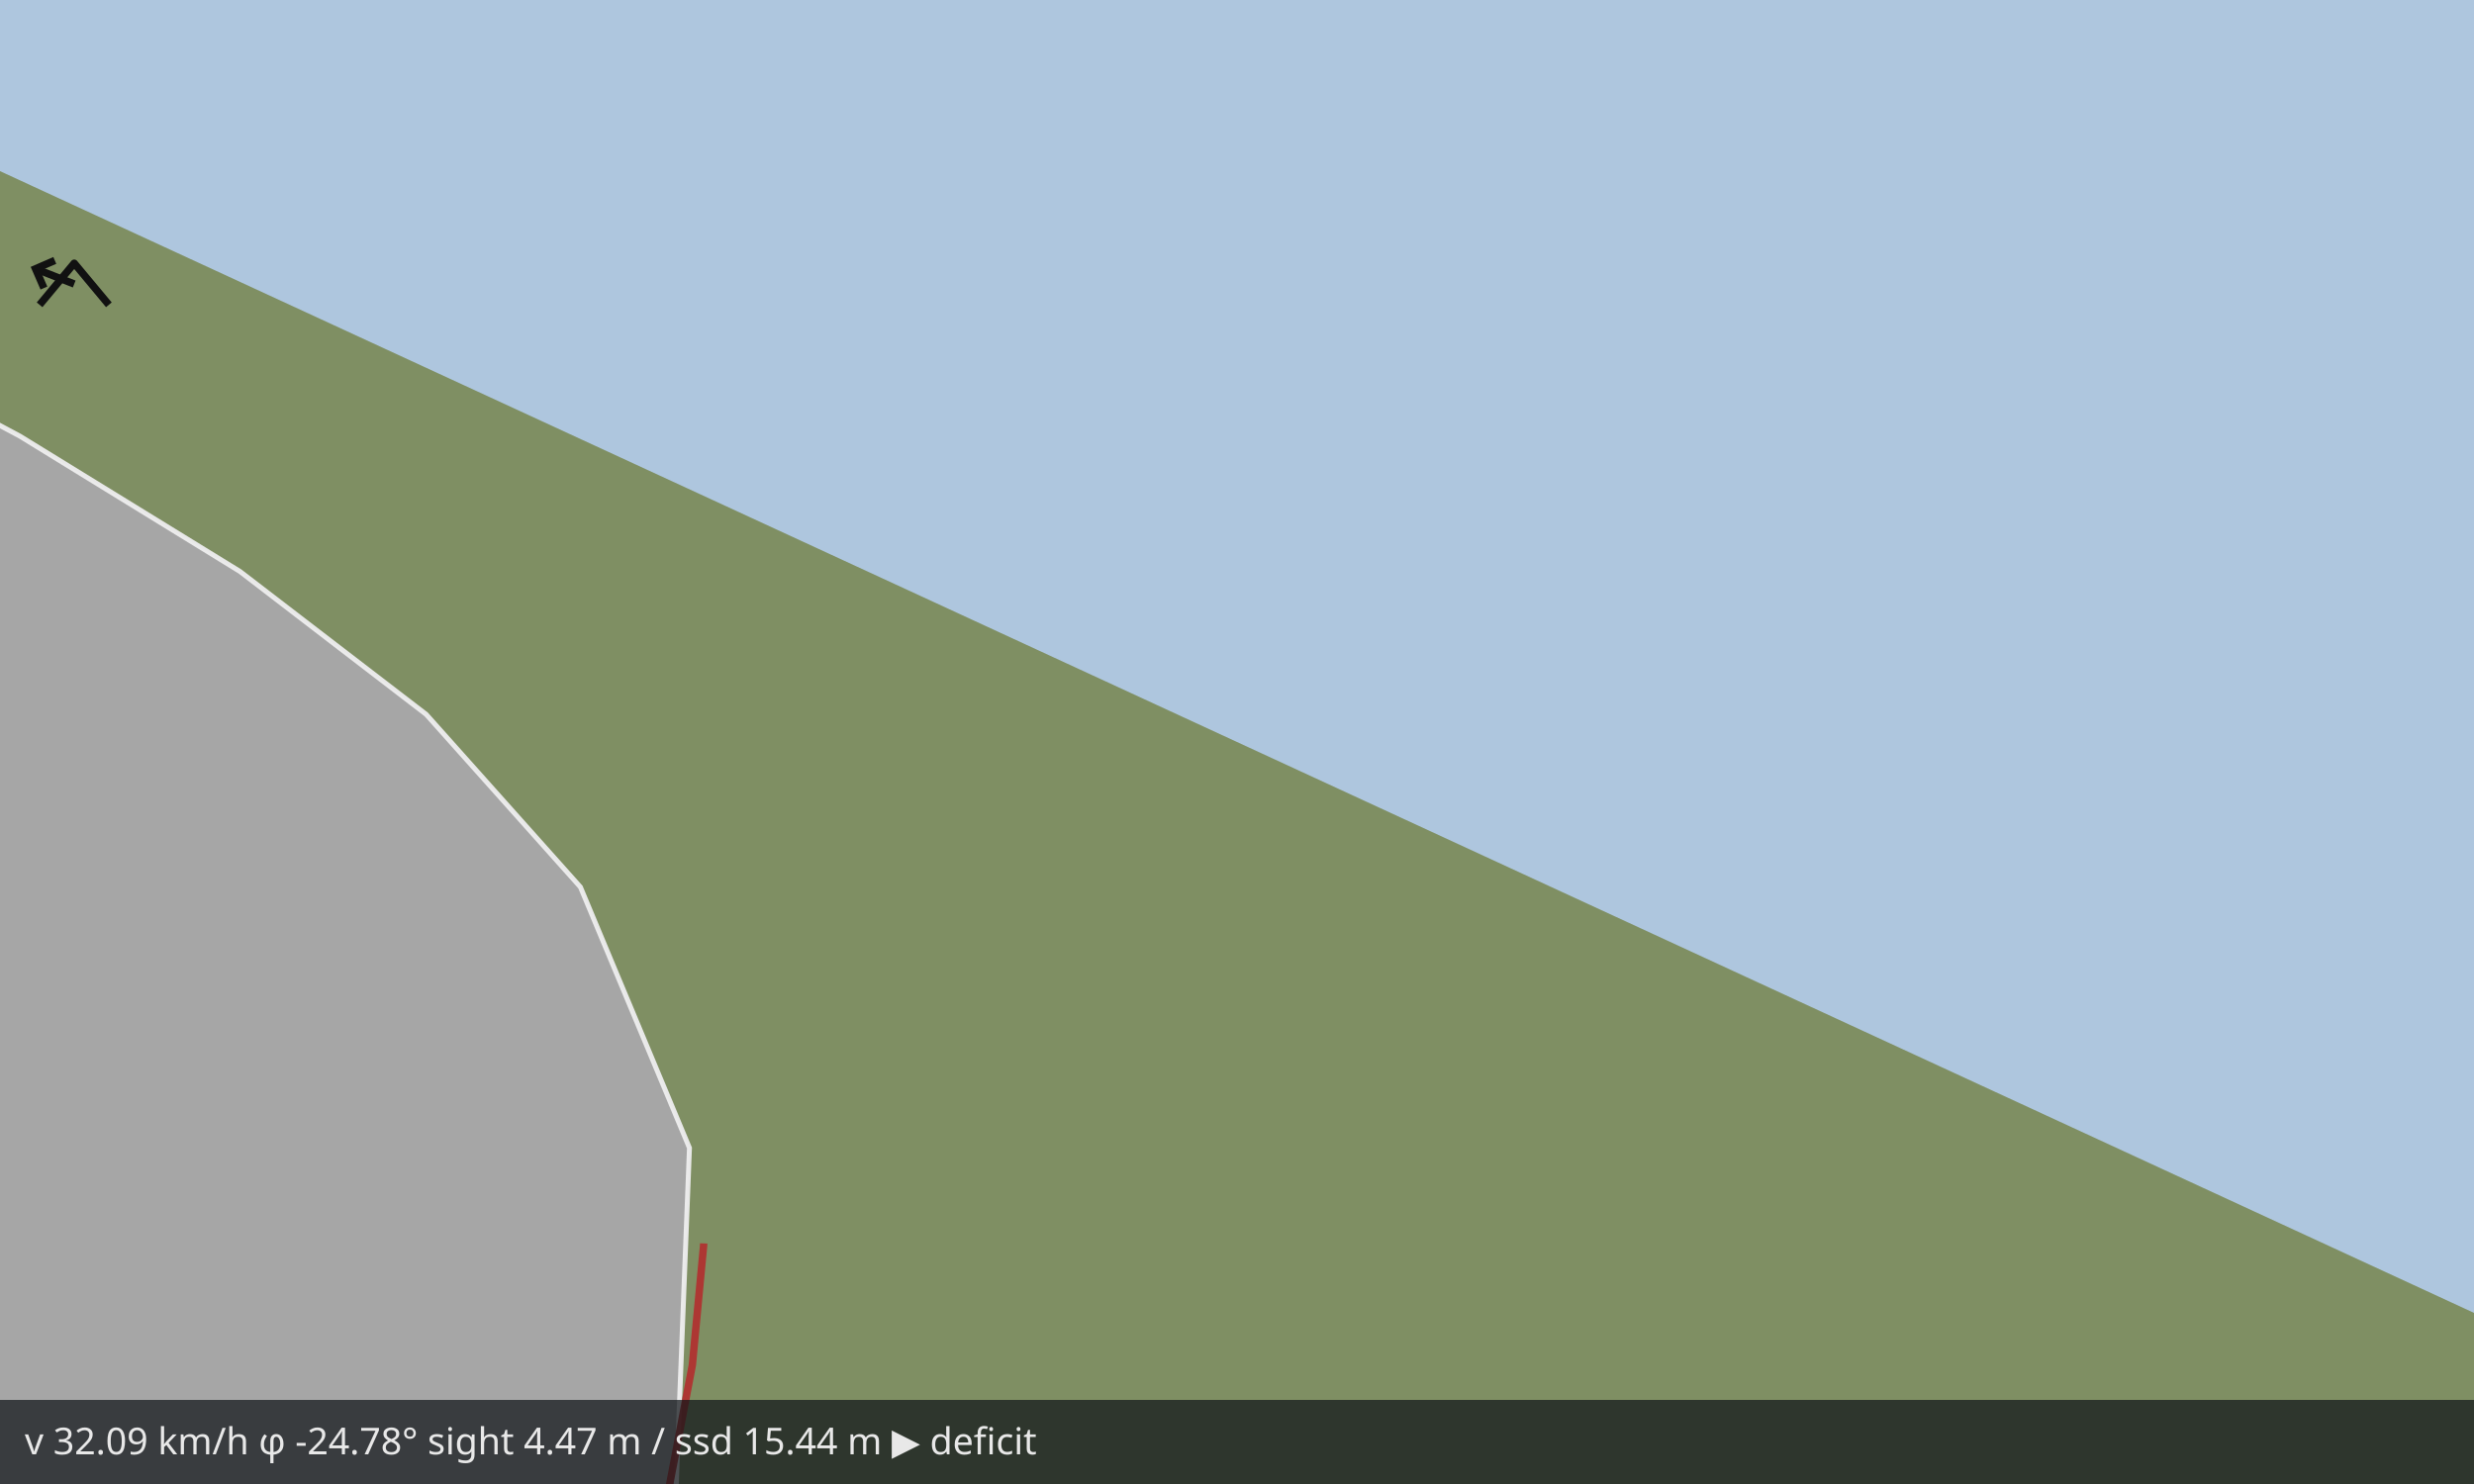
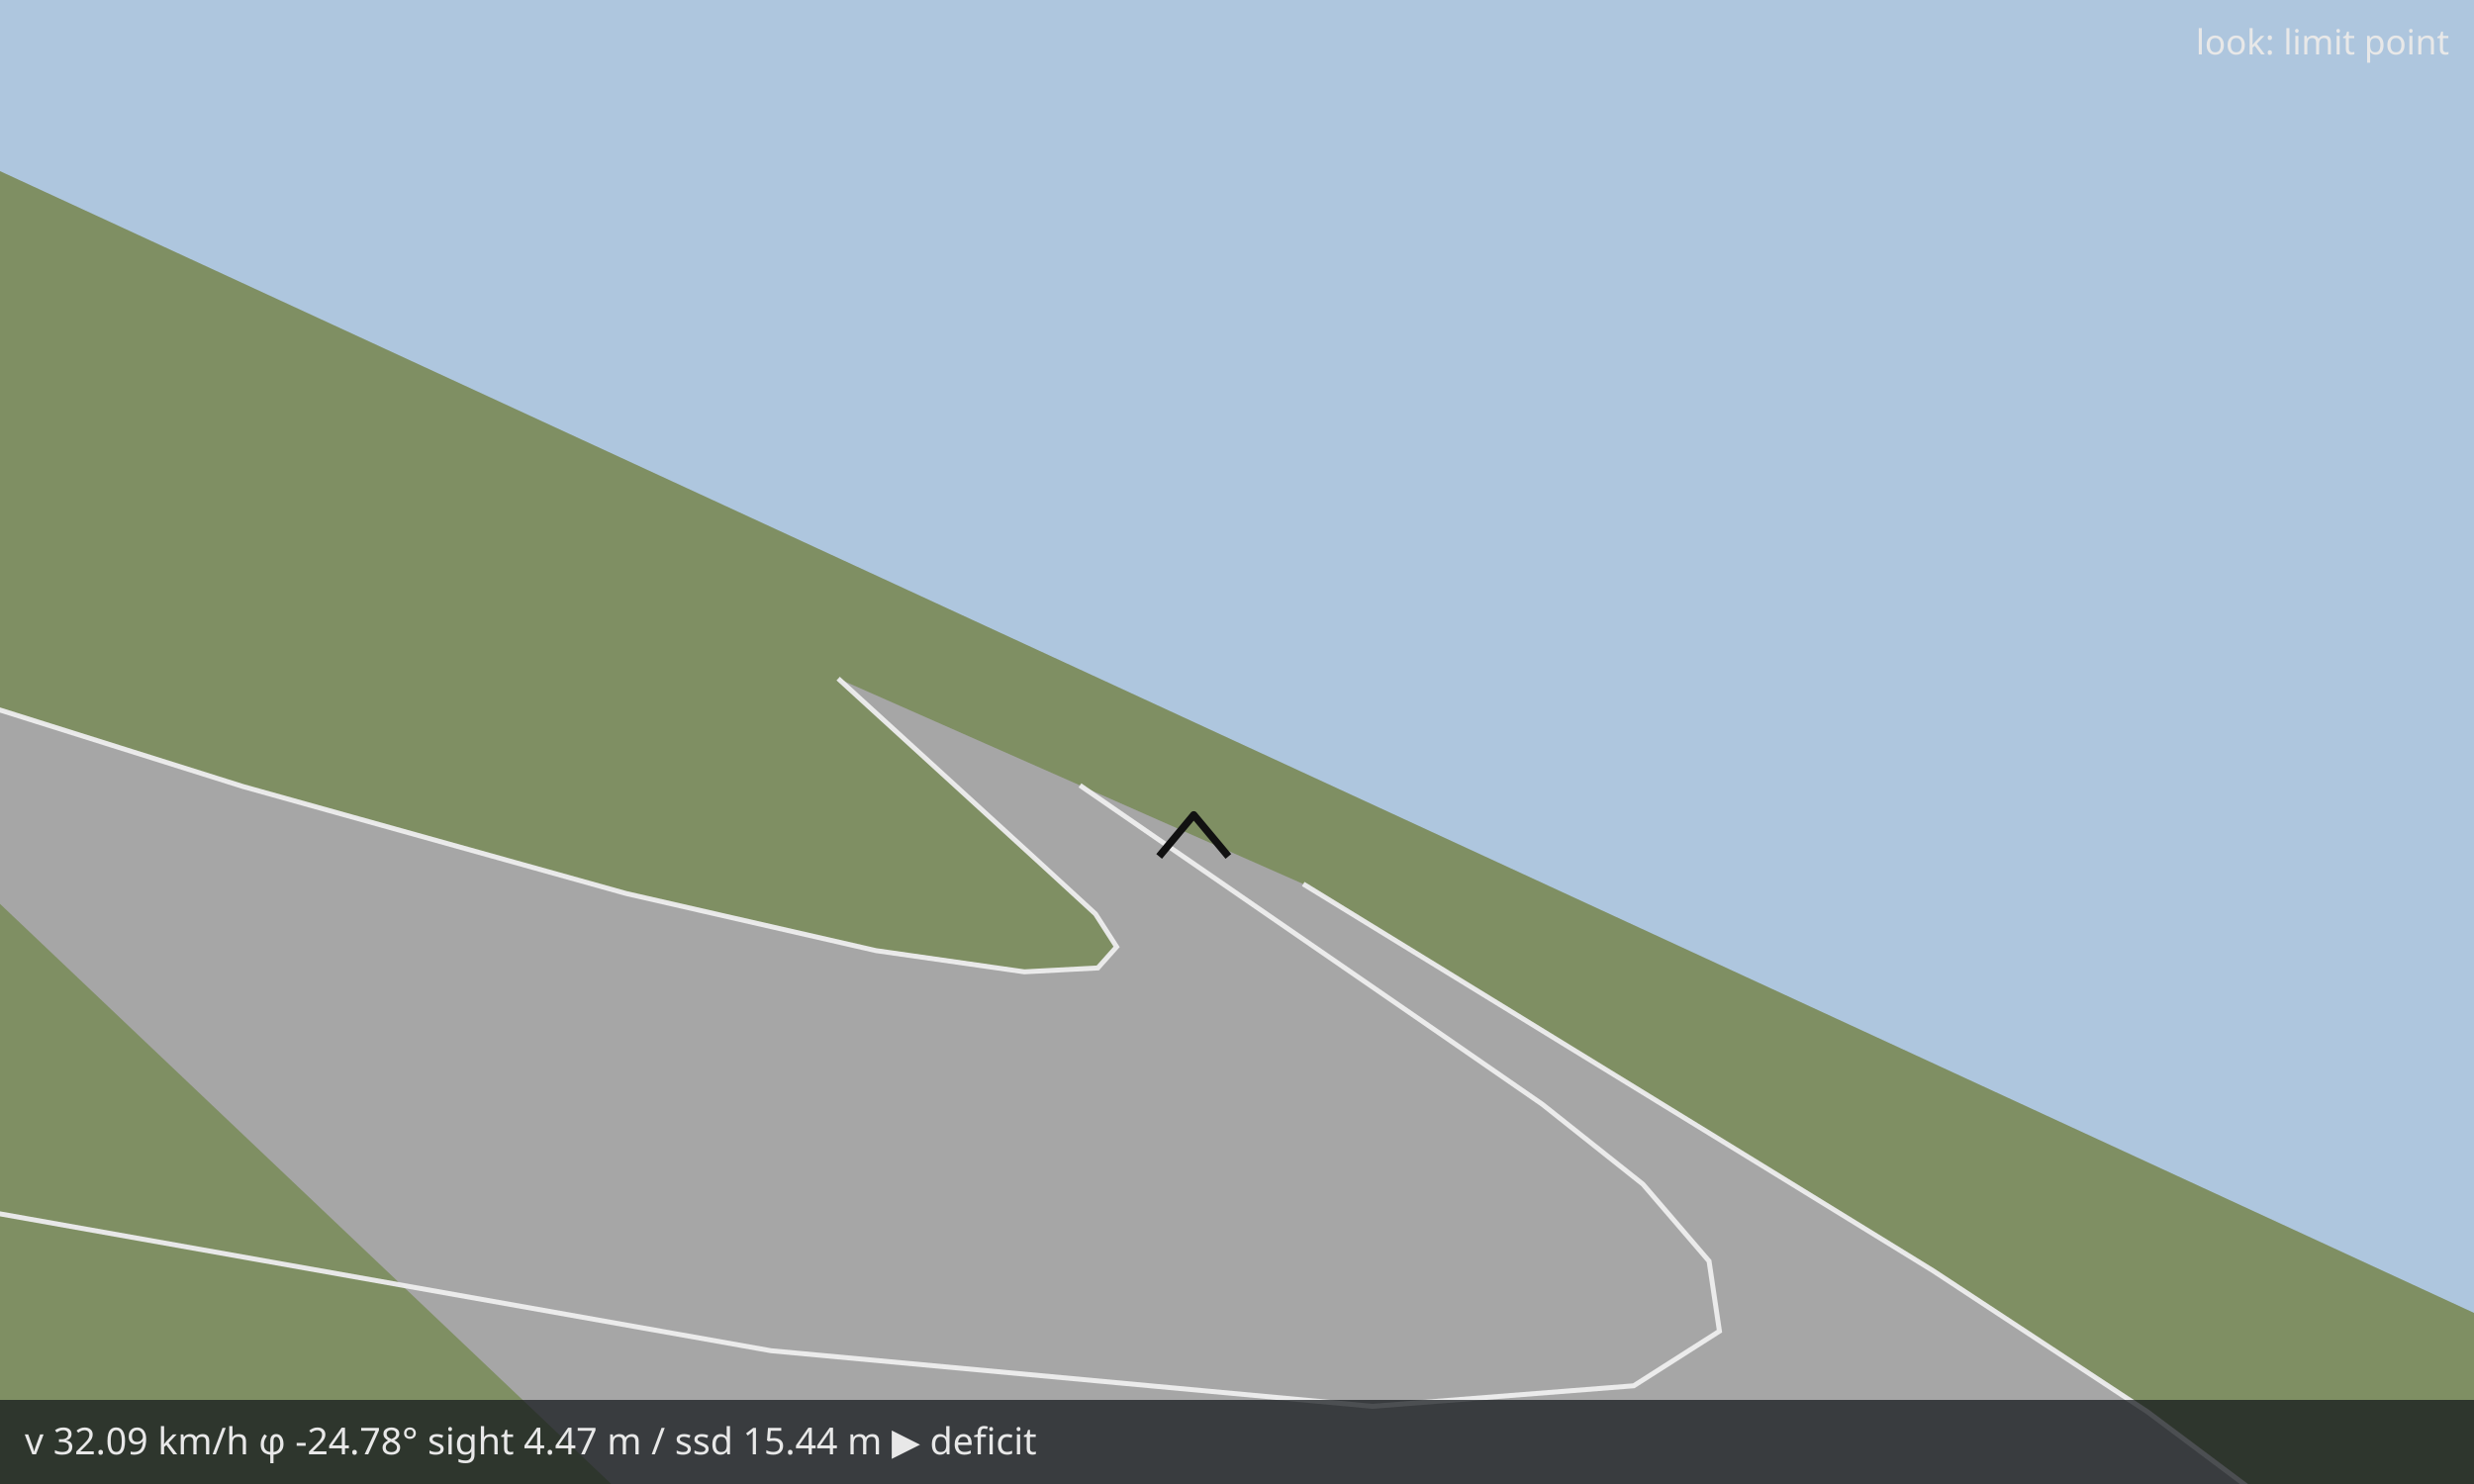
- <svg xmlns="http://www.w3.org/2000/svg" width="1000" height="600" viewBox="0 0 1000 600" data-view="pov" data-look="heading">
+ <svg xmlns="http://www.w3.org/2000/svg" width="1000" height="600" viewBox="0 0 1000 600" data-view="pov" data-look="limit_point">
  <rect x="0" y="0" width="1000" height="600" fill="#aec6de" data-stage="1-sky" />
  <polygon points="3223.79,1557.36 -2223.79,-957.36 -4738.51,4490.23 709.08,7004.94" fill="#7f8f63" data-stage="1-ground" />
-   <polygon points="268.68,719.87 278.68,464.13 234.6,358.64 172.27,288.84 96.98,231.04 8.08,176.36 -98.14,119.65 -189.33,74.09 -269.41,34.17 -344.51,-3.27 -415.1,-38.46 -481.56,-71.59 -544.24,-102.84 -603.47,-132.37 -613.83,-137.53 -1449.92,-474.49 -1439.74,-468.77 -1380.3,-435.3 -1314.93,-398.5 -1242.68,-357.83 -1162.42,-312.64 -1072.72,-262.14 -971.83,-205.34 -866.92,-146.08 -828.06,-115.05 -847.93,-100.21 -953.67,-107.36 -1217.21,-152.95 -1871.13,-291.26 -4212.92,-826.71" fill="#9a9a9a" stroke="none" data-stage="2-road-surface" />
+   <polygon points="1274.02,1574.92 1239.87,1039.47 1147.33,840.03 1050.84,722.21 957.56,637.88 868.04,570.82 781.26,513.71 719.56,475.75 672.96,447.14 634.47,423.52 602.15,403.67 574.62,386.78 550.89,372.21 530.23,359.53 526.77,357.41 338.79,274.36 340.15,275.6 348.37,283.12 357.93,291.85 369.19,302.13 382.63,314.41 398.96,329.34 419.24,347.87 442.8,369.52 451.34,382.81 443.74,391.35 414.04,392.92 354.09,384.35 253.16,361.27 98.3,318.02 -123.52,248.18" fill="#9a9a9a" stroke="none" data-stage="2-road-surface" />
  <g data-stage="3-lane-markings">
-     <polyline points="268.68,719.87 278.68,464.13 234.6,358.64 172.27,288.84 96.98,231.04 8.08,176.36 -98.14,119.65 -189.33,74.09 -269.41,34.17 -344.51,-3.27 -415.1,-38.46 -481.56,-71.59 -544.24,-102.84 -603.47,-132.37 -613.83,-137.53" fill="none" stroke="#e8e8e8" stroke-width="2" />
-     <polyline points="-4212.92,-826.71 -1871.13,-291.26 -1217.21,-152.95 -953.67,-107.36 -847.93,-100.21 -828.06,-115.05 -866.92,-146.08 -971.83,-205.34 -1072.72,-262.14 -1162.42,-312.64 -1242.68,-357.83 -1314.93,-398.5 -1380.3,-435.3 -1439.74,-468.77 -1449.92,-474.49" fill="none" stroke="#e8e8e8" stroke-width="2" />
-     <polyline points="-1229.38,202.89 -465.21,202.75 -270.3,180.72 -218.44,151.36 -229.26,116.67 -278.84,76.36 -360.42,28.99 -460.47,-22.73 -552.87,-70.39 -637.91,-114.25 -716.45,-154.75 -789.19,-192.27 -856.76,-227.12 -919.68,-259.57 -930.6,-265.2" fill="none" stroke="#e8e8e8" stroke-width="2" />
+     <polyline points="1274.02,1574.92 1239.87,1039.47 1147.33,840.03 1050.84,722.21 957.56,637.88 868.04,570.82 781.26,513.71 719.56,475.75 672.96,447.14 634.47,423.52 602.15,403.67 574.62,386.78 550.89,372.21 530.23,359.53 526.77,357.41" fill="none" stroke="#e8e8e8" stroke-width="2" />
+     <polyline points="-123.52,248.18 98.3,318.02 253.16,361.27 354.09,384.35 414.04,392.92 443.74,391.35 451.34,382.81 442.8,369.52 419.24,347.87 398.96,329.34 382.63,314.41 369.19,302.13 357.93,291.85 348.37,283.12 340.15,275.6 338.79,274.36" fill="none" stroke="#e8e8e8" stroke-width="2" />
+     <polyline points="-217.67,452.12 311.67,546.12 554.81,568.6 660.36,560.29 695.01,538.21 690.81,509.9 664.08,478.79 623.38,446.45 579.52,416.12 544.26,391.81 515.48,371.97 491.54,355.46 471.31,341.52 454,329.58 439.01,319.25 436.52,317.53" fill="none" stroke="#e8e8e8" stroke-width="2" />
  </g>
-   <polygon points="268.68,719.87 278.68,464.13 234.6,358.64 172.27,288.84 96.98,231.04 8.08,176.36 -98.14,119.65 -189.33,74.09 -269.41,34.17 -344.51,-3.27 -415.1,-38.46 -481.56,-71.59 -544.24,-102.84 -603.47,-132.37 -613.83,-137.53 -1449.92,-474.49 -1439.74,-468.77 -1380.3,-435.3 -1314.93,-398.5 -1242.68,-357.83 -1162.42,-312.64 -1072.72,-262.14 -971.83,-205.34 -866.92,-146.08 -828.06,-115.05 -847.93,-100.21 -953.67,-107.36 -1217.21,-152.95 -1871.13,-291.26 -4212.92,-826.71" fill="#ffffff" fill-opacity="0.12" data-stage="5-sight-band" />
-   <polyline points="-321.77,2043.14 68.27,1161.01 188.69,862.79 241.64,710.53 267.54,616.62 279.86,551.86 284.39,503.75 284.43,502.73" fill="none" stroke="#b32e2e" stroke-width="3" stroke-opacity="0.9" data-stage="6-path" />
+   <polygon points="1274.02,1574.92 1239.87,1039.47 1147.33,840.03 1050.84,722.21 957.56,637.88 868.04,570.82 781.26,513.71 719.56,475.75 672.96,447.14 634.47,423.52 602.15,403.67 574.62,386.78 550.89,372.21 530.23,359.53 526.77,357.41 338.79,274.36 340.15,275.6 348.37,283.12 357.93,291.85 369.19,302.13 382.63,314.41 398.96,329.34 419.24,347.87 442.8,369.52 451.34,382.81 443.74,391.35 414.04,392.92 354.09,384.35 253.16,361.27 98.3,318.02 -123.52,248.18" fill="#ffffff" fill-opacity="0.12" data-stage="5-sight-band" />
+   <polyline points="924.81,2352.75 1130.31,1796.01 1213.22,1509.92 1248.12,1332.47 1259.79,1209.64 1258.83,1118.27 1258.7,1116.34" fill="none" stroke="#b32e2e" stroke-width="3" stroke-opacity="0.9" data-stage="6-path" />
  <g data-stage="7-limit-marker">
-     <polyline points="16,123.23 30,106.43 44,123.23" fill="none" stroke="#111111" stroke-width="3" stroke-linejoin="round" data-marker="limit_point" data-marker-state="clamped" data-trend="closing" />
-     <line x1="30" y1="114.83" x2="14.37" y2="108.68" stroke="#111111" stroke-width="3" data-marker-arrow="true" />
-     <polyline points="22.15,105.29 14.37,108.68 17.75,116.46" fill="none" stroke="#111111" stroke-width="3" />
+     <polyline points="468.52,346.26 482.52,329.46 496.52,346.26" fill="none" stroke="#111111" stroke-width="3" stroke-linejoin="round" data-marker="limit_point" data-marker-state="placed" data-trend="closing" />
  </g>
  <g data-stage="8-hud">
+     <line x1="1726.98" y1="855.39" x2="1718.6" y2="873.54" stroke="#333333" stroke-width="2" data-heading-tick="true" />
    <rect x="0" y="566" width="1000" height="34" fill="#101418" fill-opacity="0.72" />
    <text x="10" y="588" font-family="sans-serif" font-size="15" fill="#e8e8e8">v 32.09 km/h   φ -24.78°   sight 4.47 m / ssd 15.44 m  ▶ deficit</text>
+     <text x="990" y="22" font-family="sans-serif" font-size="14" fill="#e8e8e8" text-anchor="end" data-look-chip="true">look: limit point</text>
  </g>
</svg>
